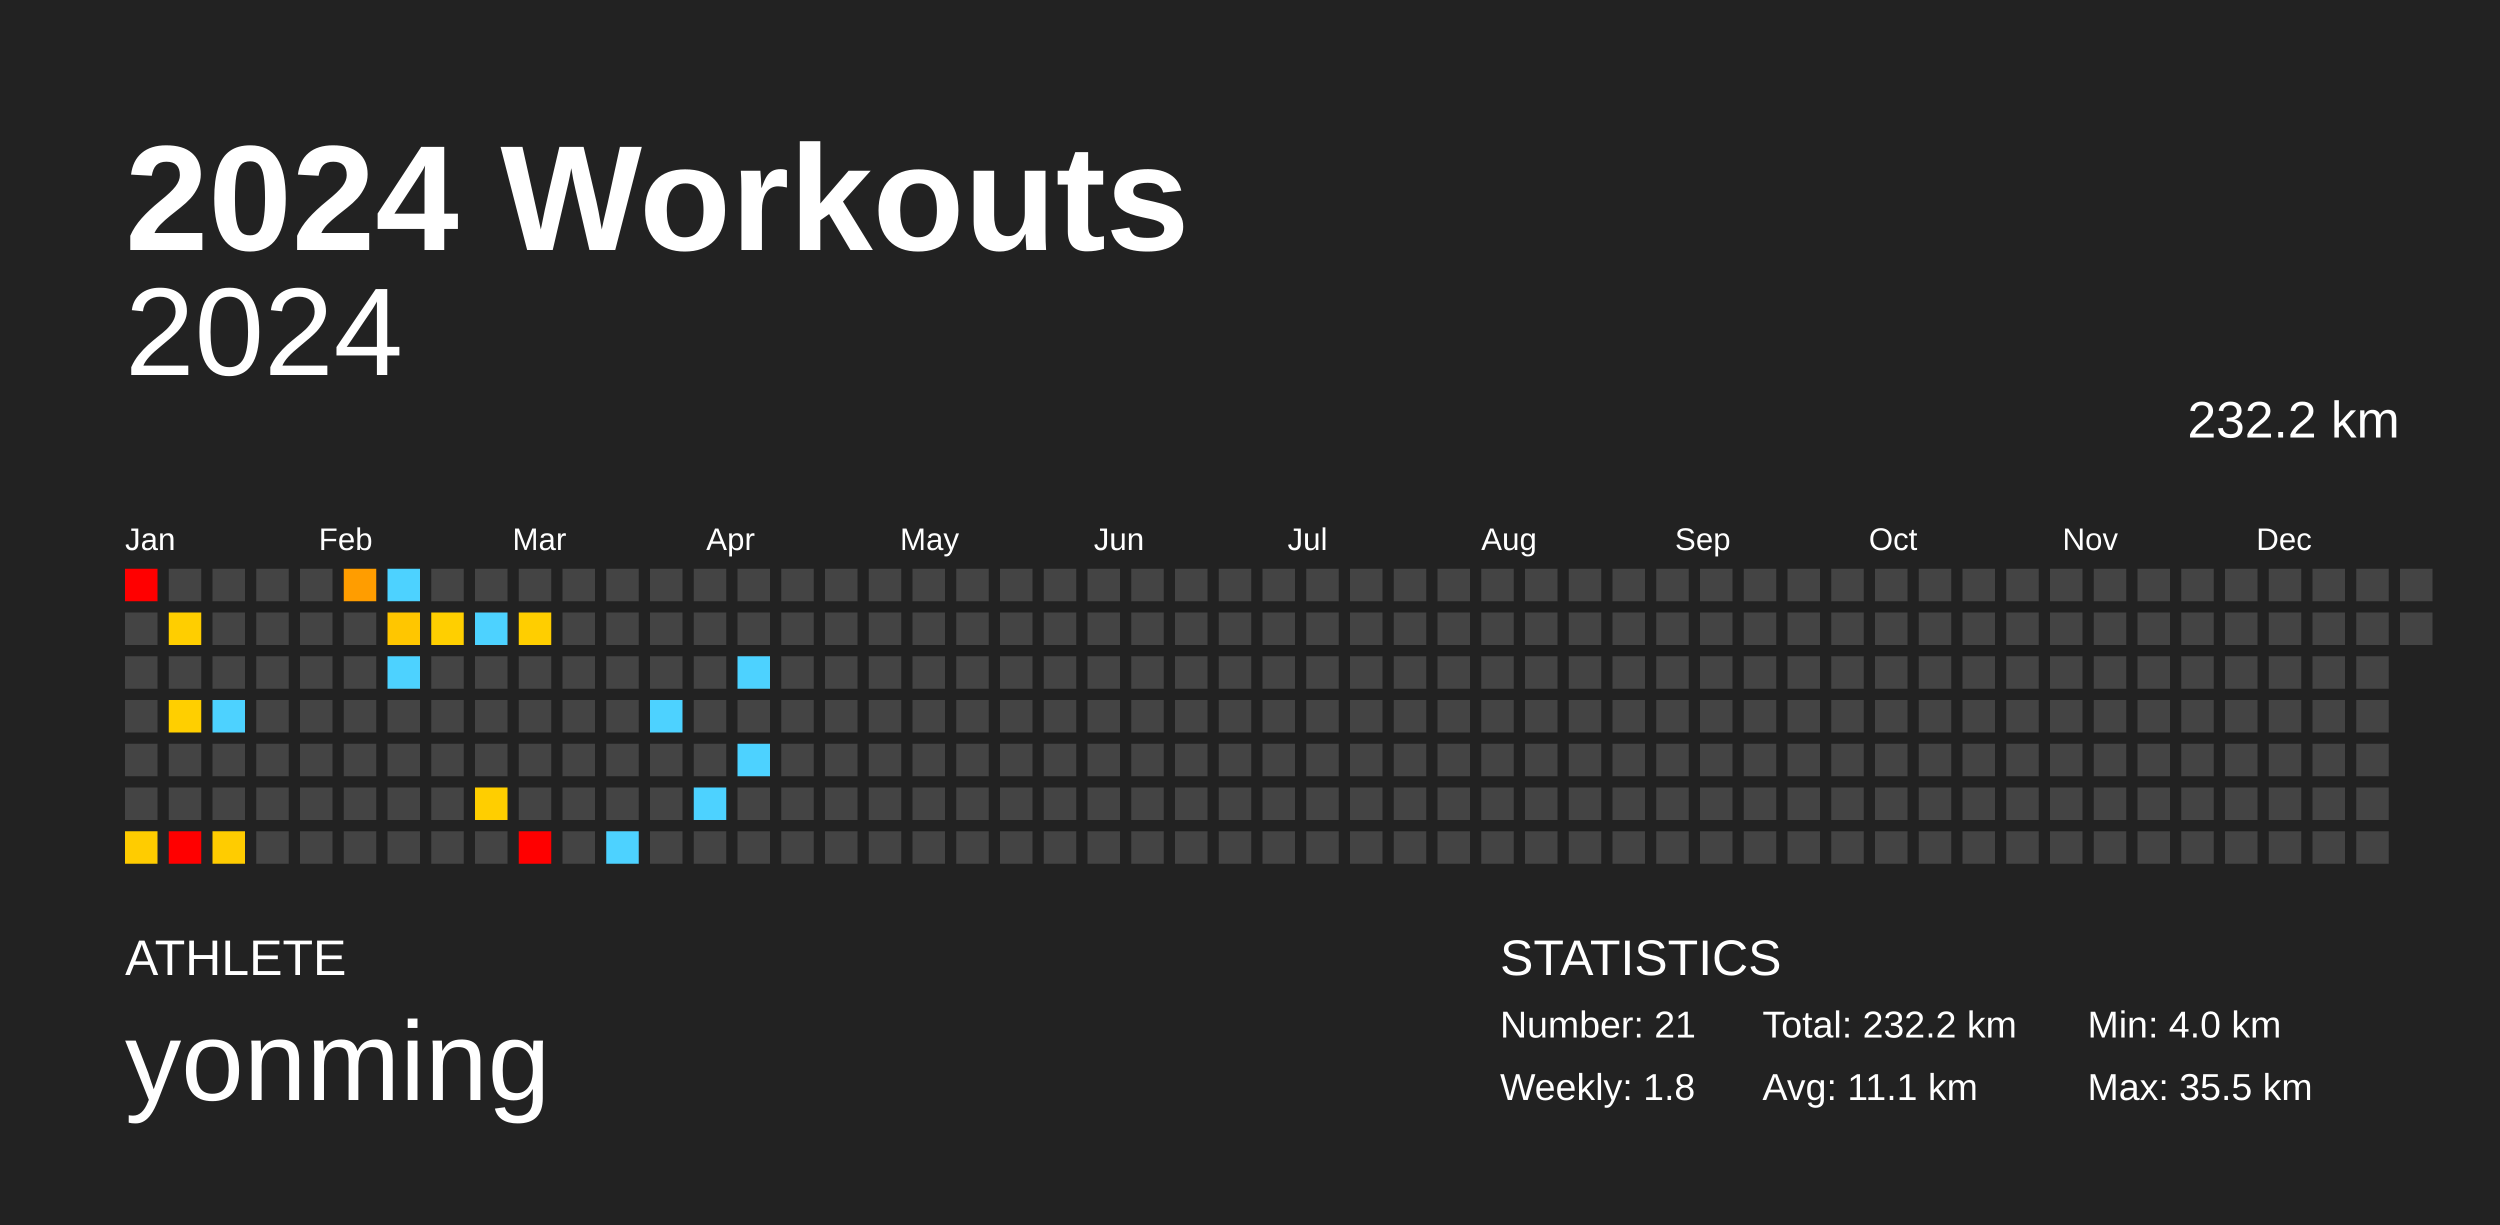
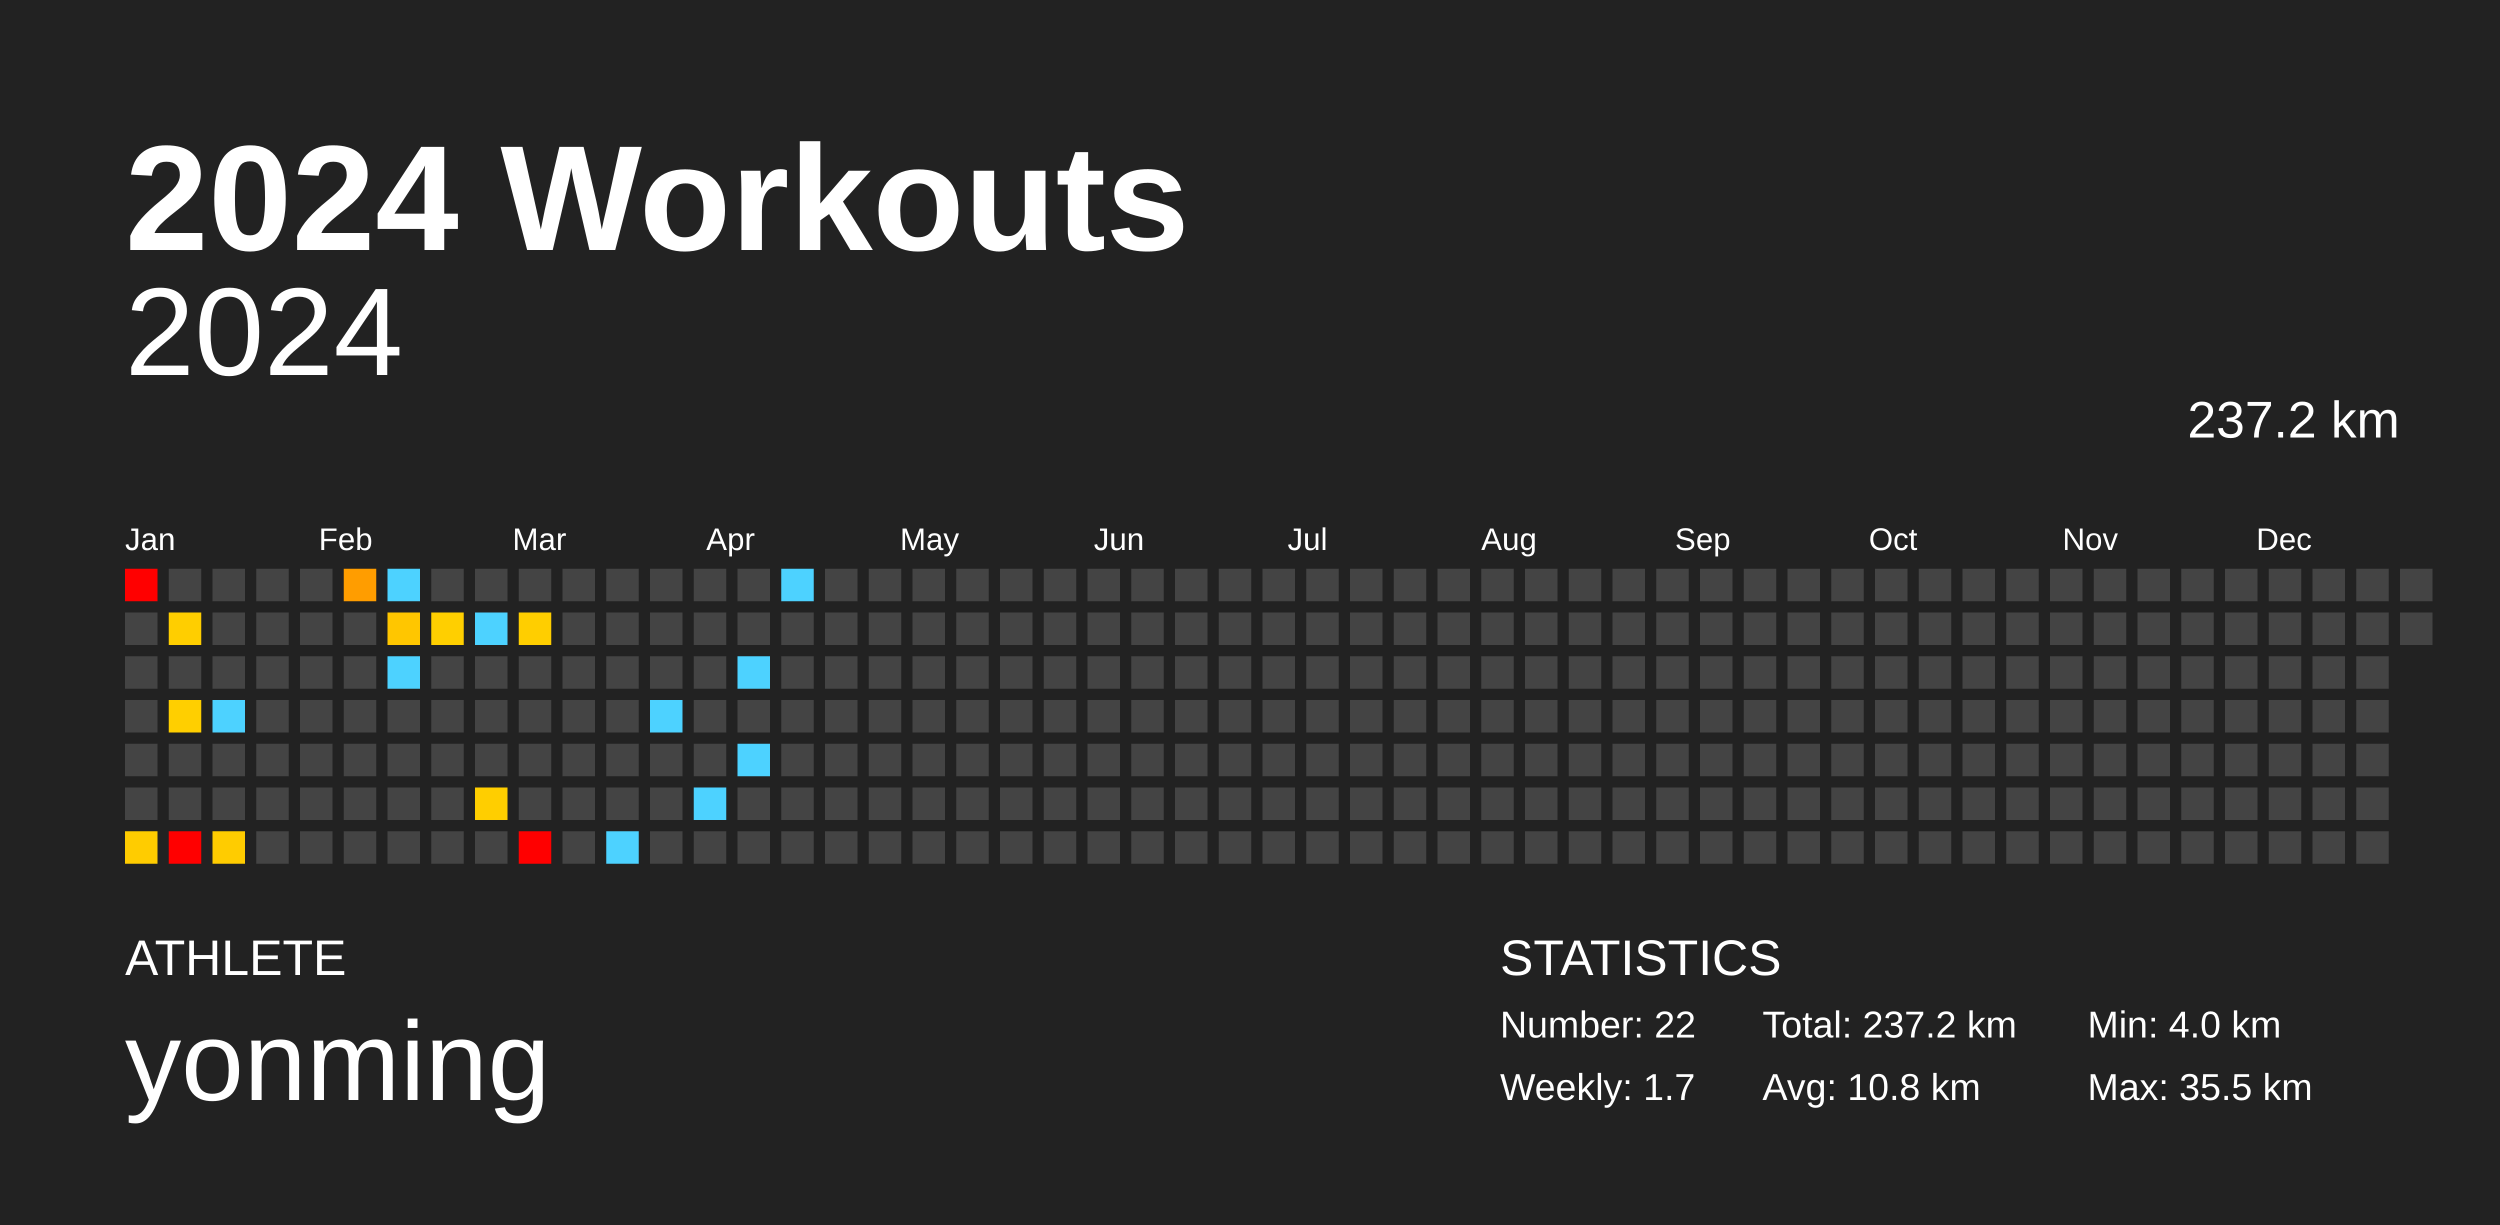
<svg xmlns="http://www.w3.org/2000/svg" baseProfile="full" height="98mm" version="1.1" viewBox="0,0,200,98" width="200mm">
  <defs />
  <rect fill="#222222" height="98" width="200" x="0" y="0" />
  <text fill="#FFFFFF" style="font-size:12px; font-family:Arial; font-weight:bold;" x="10" y="20">2024 Workouts</text>
  <text fill="#FFFFFF" style="font-size:4px; font-family:Arial" x="10" y="78">ATHLETE</text>
  <text fill="#FFFFFF" style="font-size:9px; font-family:Arial" x="10" y="88">yonming</text>
  <text fill="#FFFFFF" style="font-size:4px; font-family:Arial" x="120" y="78">STATISTICS</text>
-   <text fill="#FFFFFF" style="font-size:3px; font-family:Arial" x="120" y="83">Number: 21</text>
-   <text fill="#FFFFFF" style="font-size:3px; font-family:Arial" x="120" y="88">Weekly: 1.8</text>
-   <text fill="#FFFFFF" style="font-size:3px; font-family:Arial" x="141" y="83">Total: 232.2 km</text>
-   <text fill="#FFFFFF" style="font-size:3px; font-family:Arial" x="141" y="88">Avg: 11.1 km</text>
+   <text fill="#FFFFFF" style="font-size:3px; font-family:Arial" x="120" y="83">Number: 22</text>
+   <text fill="#FFFFFF" style="font-size:3px; font-family:Arial" x="120" y="88">Weekly: 1.7</text>
+   <text fill="#FFFFFF" style="font-size:3px; font-family:Arial" x="141" y="83">Total: 237.2 km</text>
+   <text fill="#FFFFFF" style="font-size:3px; font-family:Arial" x="141" y="88">Avg: 10.8 km</text>
  <text fill="#FFFFFF" style="font-size:3px; font-family:Arial" x="167" y="83">Min: 4.0 km</text>
  <text fill="#FFFFFF" style="font-size:3px; font-family:Arial" x="167" y="88">Max: 35.5 km</text>
  <text alignment-baseline="hanging" fill="#FFFFFF" style="font-size:10.0px; font-family:Arial;" x="10" y="30">2024</text>
-   <text alignment-baseline="hanging" fill="#FFFFFF" style="font-size:4.125px; font-family:Arial;" x="175" y="35">232.2 km</text>
+   <text alignment-baseline="hanging" fill="#FFFFFF" style="font-size:4.125px; font-family:Arial;" x="175" y="35">237.2 km</text>
  <text fill="#FFFFFF" style="font-size:2.5px; font-family:Arial" x="10.0" y="44">Jan</text>
  <text fill="#FFFFFF" style="font-size:2.5px; font-family:Arial" x="25.5" y="44">Feb</text>
  <text fill="#FFFFFF" style="font-size:2.5px; font-family:Arial" x="41.0" y="44">Mar</text>
  <text fill="#FFFFFF" style="font-size:2.5px; font-family:Arial" x="56.5" y="44">Apr</text>
  <text fill="#FFFFFF" style="font-size:2.5px; font-family:Arial" x="72.0" y="44">May</text>
  <text fill="#FFFFFF" style="font-size:2.5px; font-family:Arial" x="87.5" y="44">Jun</text>
  <text fill="#FFFFFF" style="font-size:2.5px; font-family:Arial" x="103.0" y="44">Jul</text>
  <text fill="#FFFFFF" style="font-size:2.5px; font-family:Arial" x="118.5" y="44">Aug</text>
  <text fill="#FFFFFF" style="font-size:2.5px; font-family:Arial" x="134.0" y="44">Sep</text>
  <text fill="#FFFFFF" style="font-size:2.5px; font-family:Arial" x="149.5" y="44">Oct</text>
  <text fill="#FFFFFF" style="font-size:2.5px; font-family:Arial" x="165.0" y="44">Nov</text>
  <text fill="#FFFFFF" style="font-size:2.5px; font-family:Arial" x="180.5" y="44">Dec</text>
  <rect fill="red" height="2.6" width="2.6" x="10.0" y="45.5" />
  <rect fill="#444444" height="2.6" width="2.6" x="10.0" y="49.0" />
  <rect fill="#444444" height="2.6" width="2.6" x="10.0" y="52.5" />
  <rect fill="#444444" height="2.6" width="2.6" x="10.0" y="56.0" />
  <rect fill="#444444" height="2.6" width="2.6" x="10.0" y="59.5" />
  <rect fill="#444444" height="2.6" width="2.6" x="10.0" y="63.0" />
  <rect fill="#ffcc00" height="2.6" width="2.6" x="10.0" y="66.5" />
  <rect fill="#444444" height="2.6" width="2.6" x="13.5" y="45.5" />
  <rect fill="#ffce00" height="2.6" width="2.6" x="13.5" y="49.0" />
  <rect fill="#444444" height="2.6" width="2.6" x="13.5" y="52.5" />
  <rect fill="#ffcf00" height="2.6" width="2.6" x="13.5" y="56.0" />
  <rect fill="#444444" height="2.6" width="2.6" x="13.5" y="59.5" />
  <rect fill="#444444" height="2.6" width="2.6" x="13.5" y="63.0" />
  <rect fill="red" height="2.6" width="2.6" x="13.5" y="66.5" />
  <rect fill="#444444" height="2.6" width="2.6" x="17.0" y="45.5" />
  <rect fill="#444444" height="2.6" width="2.6" x="17.0" y="49.0" />
  <rect fill="#444444" height="2.6" width="2.6" x="17.0" y="52.5" />
  <rect fill="#4dd2ff" height="2.6" width="2.6" x="17.0" y="56.0" />
  <rect fill="#444444" height="2.6" width="2.6" x="17.0" y="59.5" />
  <rect fill="#444444" height="2.6" width="2.6" x="17.0" y="63.0" />
  <rect fill="#ffcc00" height="2.6" width="2.6" x="17.0" y="66.5" />
  <rect fill="#444444" height="2.6" width="2.6" x="20.5" y="45.5" />
  <rect fill="#444444" height="2.6" width="2.6" x="20.5" y="49.0" />
  <rect fill="#444444" height="2.6" width="2.6" x="20.5" y="52.5" />
  <rect fill="#444444" height="2.6" width="2.6" x="20.5" y="56.0" />
  <rect fill="#444444" height="2.6" width="2.6" x="20.5" y="59.5" />
  <rect fill="#444444" height="2.6" width="2.6" x="20.5" y="63.0" />
  <rect fill="#444444" height="2.6" width="2.6" x="20.5" y="66.5" />
  <rect fill="#444444" height="2.6" width="2.6" x="24.0" y="45.5" />
  <rect fill="#444444" height="2.6" width="2.6" x="24.0" y="49.0" />
  <rect fill="#444444" height="2.6" width="2.6" x="24.0" y="52.5" />
  <rect fill="#444444" height="2.6" width="2.6" x="24.0" y="56.0" />
  <rect fill="#444444" height="2.6" width="2.6" x="24.0" y="59.5" />
  <rect fill="#444444" height="2.6" width="2.6" x="24.0" y="63.0" />
  <rect fill="#444444" height="2.6" width="2.6" x="24.0" y="66.5" />
  <rect fill="#ff9d00" height="2.6" width="2.6" x="27.5" y="45.5" />
  <rect fill="#444444" height="2.6" width="2.6" x="27.5" y="49.0" />
  <rect fill="#444444" height="2.6" width="2.6" x="27.5" y="52.5" />
  <rect fill="#444444" height="2.6" width="2.6" x="27.5" y="56.0" />
  <rect fill="#444444" height="2.6" width="2.6" x="27.5" y="59.5" />
  <rect fill="#444444" height="2.6" width="2.6" x="27.5" y="63.0" />
  <rect fill="#444444" height="2.6" width="2.6" x="27.5" y="66.5" />
  <rect fill="#4dd2ff" height="2.6" width="2.6" x="31.0" y="45.5" />
  <rect fill="#ffc600" height="2.6" width="2.6" x="31.0" y="49.0" />
  <rect fill="#4dd2ff" height="2.6" width="2.6" x="31.0" y="52.5" />
  <rect fill="#444444" height="2.6" width="2.6" x="31.0" y="56.0" />
  <rect fill="#444444" height="2.6" width="2.6" x="31.0" y="59.5" />
  <rect fill="#444444" height="2.6" width="2.6" x="31.0" y="63.0" />
  <rect fill="#444444" height="2.6" width="2.6" x="31.0" y="66.5" />
  <rect fill="#444444" height="2.6" width="2.6" x="34.5" y="45.5" />
  <rect fill="#ffcf00" height="2.6" width="2.6" x="34.5" y="49.0" />
  <rect fill="#444444" height="2.6" width="2.6" x="34.5" y="52.5" />
  <rect fill="#444444" height="2.6" width="2.6" x="34.5" y="56.0" />
  <rect fill="#444444" height="2.6" width="2.6" x="34.5" y="59.5" />
  <rect fill="#444444" height="2.6" width="2.6" x="34.5" y="63.0" />
  <rect fill="#444444" height="2.6" width="2.6" x="34.5" y="66.5" />
  <rect fill="#444444" height="2.6" width="2.6" x="38.0" y="45.5" />
  <rect fill="#4dd2ff" height="2.6" width="2.6" x="38.0" y="49.0" />
  <rect fill="#444444" height="2.6" width="2.6" x="38.0" y="52.5" />
  <rect fill="#444444" height="2.6" width="2.6" x="38.0" y="56.0" />
  <rect fill="#444444" height="2.6" width="2.6" x="38.0" y="59.5" />
  <rect fill="#ffce00" height="2.6" width="2.6" x="38.0" y="63.0" />
  <rect fill="#444444" height="2.6" width="2.6" x="38.0" y="66.5" />
  <rect fill="#444444" height="2.6" width="2.6" x="41.5" y="45.5" />
  <rect fill="#ffce00" height="2.6" width="2.6" x="41.5" y="49.0" />
  <rect fill="#444444" height="2.6" width="2.6" x="41.5" y="52.5" />
  <rect fill="#444444" height="2.6" width="2.6" x="41.5" y="56.0" />
  <rect fill="#444444" height="2.6" width="2.6" x="41.5" y="59.5" />
  <rect fill="#444444" height="2.6" width="2.6" x="41.5" y="63.0" />
  <rect fill="red" height="2.6" width="2.6" x="41.5" y="66.5" />
  <rect fill="#444444" height="2.6" width="2.6" x="45.0" y="45.5" />
  <rect fill="#444444" height="2.6" width="2.6" x="45.0" y="49.0" />
  <rect fill="#444444" height="2.6" width="2.6" x="45.0" y="52.5" />
  <rect fill="#444444" height="2.6" width="2.6" x="45.0" y="56.0" />
  <rect fill="#444444" height="2.6" width="2.6" x="45.0" y="59.5" />
  <rect fill="#444444" height="2.6" width="2.6" x="45.0" y="63.0" />
  <rect fill="#444444" height="2.6" width="2.6" x="45.0" y="66.5" />
  <rect fill="#444444" height="2.6" width="2.6" x="48.5" y="45.5" />
  <rect fill="#444444" height="2.6" width="2.6" x="48.5" y="49.0" />
  <rect fill="#444444" height="2.6" width="2.6" x="48.5" y="52.5" />
  <rect fill="#444444" height="2.6" width="2.6" x="48.5" y="56.0" />
  <rect fill="#444444" height="2.6" width="2.6" x="48.5" y="59.5" />
  <rect fill="#444444" height="2.6" width="2.6" x="48.5" y="63.0" />
  <rect fill="#4dd2ff" height="2.6" width="2.6" x="48.5" y="66.5" />
  <rect fill="#444444" height="2.6" width="2.6" x="52.0" y="45.5" />
  <rect fill="#444444" height="2.6" width="2.6" x="52.0" y="49.0" />
  <rect fill="#444444" height="2.6" width="2.6" x="52.0" y="52.5" />
  <rect fill="#4dd2ff" height="2.6" width="2.6" x="52.0" y="56.0" />
  <rect fill="#444444" height="2.6" width="2.6" x="52.0" y="59.5" />
  <rect fill="#444444" height="2.6" width="2.6" x="52.0" y="63.0" />
  <rect fill="#444444" height="2.6" width="2.6" x="52.0" y="66.5" />
  <rect fill="#444444" height="2.6" width="2.6" x="55.5" y="45.5" />
  <rect fill="#444444" height="2.6" width="2.6" x="55.5" y="49.0" />
  <rect fill="#444444" height="2.6" width="2.6" x="55.5" y="52.5" />
  <rect fill="#444444" height="2.6" width="2.6" x="55.5" y="56.0" />
  <rect fill="#444444" height="2.6" width="2.6" x="55.5" y="59.5" />
  <rect fill="#4dd2ff" height="2.6" width="2.6" x="55.5" y="63.0" />
  <rect fill="#444444" height="2.6" width="2.6" x="55.5" y="66.5" />
  <rect fill="#444444" height="2.6" width="2.6" x="59.0" y="45.5" />
  <rect fill="#444444" height="2.6" width="2.6" x="59.0" y="49.0" />
  <rect fill="#4dd2ff" height="2.6" width="2.6" x="59.0" y="52.5" />
  <rect fill="#444444" height="2.6" width="2.6" x="59.0" y="56.0" />
  <rect fill="#4dd2ff" height="2.6" width="2.6" x="59.0" y="59.5" />
  <rect fill="#444444" height="2.6" width="2.6" x="59.0" y="63.0" />
  <rect fill="#444444" height="2.6" width="2.6" x="59.0" y="66.5" />
-   <rect fill="#444444" height="2.6" width="2.6" x="62.5" y="45.5" />
+   <rect fill="#4dd2ff" height="2.6" width="2.6" x="62.5" y="45.5" />
  <rect fill="#444444" height="2.6" width="2.6" x="62.5" y="49.0" />
  <rect fill="#444444" height="2.6" width="2.6" x="62.5" y="52.5" />
  <rect fill="#444444" height="2.6" width="2.6" x="62.5" y="56.0" />
  <rect fill="#444444" height="2.6" width="2.6" x="62.5" y="59.5" />
  <rect fill="#444444" height="2.6" width="2.6" x="62.5" y="63.0" />
  <rect fill="#444444" height="2.6" width="2.6" x="62.5" y="66.5" />
  <rect fill="#444444" height="2.6" width="2.6" x="66.0" y="45.5" />
  <rect fill="#444444" height="2.6" width="2.6" x="66.0" y="49.0" />
  <rect fill="#444444" height="2.6" width="2.6" x="66.0" y="52.5" />
  <rect fill="#444444" height="2.6" width="2.6" x="66.0" y="56.0" />
  <rect fill="#444444" height="2.6" width="2.6" x="66.0" y="59.5" />
  <rect fill="#444444" height="2.6" width="2.6" x="66.0" y="63.0" />
  <rect fill="#444444" height="2.6" width="2.6" x="66.0" y="66.5" />
  <rect fill="#444444" height="2.6" width="2.6" x="69.5" y="45.5" />
  <rect fill="#444444" height="2.6" width="2.6" x="69.5" y="49.0" />
  <rect fill="#444444" height="2.6" width="2.6" x="69.5" y="52.5" />
  <rect fill="#444444" height="2.6" width="2.6" x="69.5" y="56.0" />
  <rect fill="#444444" height="2.6" width="2.6" x="69.5" y="59.5" />
  <rect fill="#444444" height="2.6" width="2.6" x="69.5" y="63.0" />
  <rect fill="#444444" height="2.6" width="2.6" x="69.5" y="66.5" />
  <rect fill="#444444" height="2.6" width="2.6" x="73.0" y="45.5" />
  <rect fill="#444444" height="2.6" width="2.6" x="73.0" y="49.0" />
  <rect fill="#444444" height="2.6" width="2.6" x="73.0" y="52.5" />
  <rect fill="#444444" height="2.6" width="2.6" x="73.0" y="56.0" />
  <rect fill="#444444" height="2.6" width="2.6" x="73.0" y="59.5" />
  <rect fill="#444444" height="2.6" width="2.6" x="73.0" y="63.0" />
  <rect fill="#444444" height="2.6" width="2.6" x="73.0" y="66.5" />
  <rect fill="#444444" height="2.6" width="2.6" x="76.5" y="45.5" />
  <rect fill="#444444" height="2.6" width="2.6" x="76.5" y="49.0" />
  <rect fill="#444444" height="2.6" width="2.6" x="76.5" y="52.5" />
  <rect fill="#444444" height="2.6" width="2.6" x="76.5" y="56.0" />
  <rect fill="#444444" height="2.6" width="2.6" x="76.5" y="59.5" />
  <rect fill="#444444" height="2.6" width="2.6" x="76.5" y="63.0" />
  <rect fill="#444444" height="2.6" width="2.6" x="76.5" y="66.5" />
  <rect fill="#444444" height="2.6" width="2.6" x="80.0" y="45.5" />
  <rect fill="#444444" height="2.6" width="2.6" x="80.0" y="49.0" />
  <rect fill="#444444" height="2.6" width="2.6" x="80.0" y="52.5" />
  <rect fill="#444444" height="2.6" width="2.6" x="80.0" y="56.0" />
  <rect fill="#444444" height="2.6" width="2.6" x="80.0" y="59.5" />
  <rect fill="#444444" height="2.6" width="2.6" x="80.0" y="63.0" />
  <rect fill="#444444" height="2.6" width="2.6" x="80.0" y="66.5" />
  <rect fill="#444444" height="2.6" width="2.6" x="83.5" y="45.5" />
  <rect fill="#444444" height="2.6" width="2.6" x="83.5" y="49.0" />
  <rect fill="#444444" height="2.6" width="2.6" x="83.5" y="52.5" />
  <rect fill="#444444" height="2.6" width="2.6" x="83.5" y="56.0" />
  <rect fill="#444444" height="2.6" width="2.6" x="83.5" y="59.5" />
  <rect fill="#444444" height="2.6" width="2.6" x="83.5" y="63.0" />
  <rect fill="#444444" height="2.6" width="2.6" x="83.5" y="66.5" />
  <rect fill="#444444" height="2.6" width="2.6" x="87.0" y="45.5" />
  <rect fill="#444444" height="2.6" width="2.6" x="87.0" y="49.0" />
  <rect fill="#444444" height="2.6" width="2.6" x="87.0" y="52.5" />
  <rect fill="#444444" height="2.6" width="2.6" x="87.0" y="56.0" />
  <rect fill="#444444" height="2.6" width="2.6" x="87.0" y="59.5" />
  <rect fill="#444444" height="2.6" width="2.6" x="87.0" y="63.0" />
  <rect fill="#444444" height="2.6" width="2.6" x="87.0" y="66.5" />
  <rect fill="#444444" height="2.6" width="2.6" x="90.5" y="45.5" />
  <rect fill="#444444" height="2.6" width="2.6" x="90.5" y="49.0" />
  <rect fill="#444444" height="2.6" width="2.6" x="90.5" y="52.5" />
  <rect fill="#444444" height="2.6" width="2.6" x="90.5" y="56.0" />
  <rect fill="#444444" height="2.6" width="2.6" x="90.5" y="59.5" />
  <rect fill="#444444" height="2.6" width="2.6" x="90.5" y="63.0" />
  <rect fill="#444444" height="2.6" width="2.6" x="90.5" y="66.5" />
  <rect fill="#444444" height="2.6" width="2.6" x="94.0" y="45.5" />
  <rect fill="#444444" height="2.6" width="2.6" x="94.0" y="49.0" />
  <rect fill="#444444" height="2.6" width="2.6" x="94.0" y="52.5" />
  <rect fill="#444444" height="2.6" width="2.6" x="94.0" y="56.0" />
  <rect fill="#444444" height="2.6" width="2.6" x="94.0" y="59.5" />
  <rect fill="#444444" height="2.6" width="2.6" x="94.0" y="63.0" />
  <rect fill="#444444" height="2.6" width="2.6" x="94.0" y="66.5" />
  <rect fill="#444444" height="2.6" width="2.6" x="97.5" y="45.5" />
  <rect fill="#444444" height="2.6" width="2.6" x="97.5" y="49.0" />
  <rect fill="#444444" height="2.6" width="2.6" x="97.5" y="52.5" />
  <rect fill="#444444" height="2.6" width="2.6" x="97.5" y="56.0" />
  <rect fill="#444444" height="2.6" width="2.6" x="97.5" y="59.5" />
  <rect fill="#444444" height="2.6" width="2.6" x="97.5" y="63.0" />
  <rect fill="#444444" height="2.6" width="2.6" x="97.5" y="66.5" />
  <rect fill="#444444" height="2.6" width="2.6" x="101.0" y="45.5" />
  <rect fill="#444444" height="2.6" width="2.6" x="101.0" y="49.0" />
  <rect fill="#444444" height="2.6" width="2.6" x="101.0" y="52.5" />
  <rect fill="#444444" height="2.6" width="2.6" x="101.0" y="56.0" />
  <rect fill="#444444" height="2.6" width="2.6" x="101.0" y="59.5" />
  <rect fill="#444444" height="2.6" width="2.6" x="101.0" y="63.0" />
  <rect fill="#444444" height="2.6" width="2.6" x="101.0" y="66.5" />
  <rect fill="#444444" height="2.6" width="2.6" x="104.5" y="45.5" />
  <rect fill="#444444" height="2.6" width="2.6" x="104.5" y="49.0" />
  <rect fill="#444444" height="2.6" width="2.6" x="104.5" y="52.5" />
  <rect fill="#444444" height="2.6" width="2.6" x="104.5" y="56.0" />
  <rect fill="#444444" height="2.6" width="2.6" x="104.5" y="59.5" />
  <rect fill="#444444" height="2.6" width="2.6" x="104.5" y="63.0" />
  <rect fill="#444444" height="2.6" width="2.6" x="104.5" y="66.5" />
  <rect fill="#444444" height="2.6" width="2.6" x="108.0" y="45.5" />
  <rect fill="#444444" height="2.6" width="2.6" x="108.0" y="49.0" />
  <rect fill="#444444" height="2.6" width="2.6" x="108.0" y="52.5" />
  <rect fill="#444444" height="2.6" width="2.6" x="108.0" y="56.0" />
  <rect fill="#444444" height="2.6" width="2.6" x="108.0" y="59.5" />
  <rect fill="#444444" height="2.6" width="2.6" x="108.0" y="63.0" />
  <rect fill="#444444" height="2.6" width="2.6" x="108.0" y="66.5" />
  <rect fill="#444444" height="2.6" width="2.6" x="111.5" y="45.5" />
  <rect fill="#444444" height="2.6" width="2.6" x="111.5" y="49.0" />
  <rect fill="#444444" height="2.6" width="2.6" x="111.5" y="52.5" />
  <rect fill="#444444" height="2.6" width="2.6" x="111.5" y="56.0" />
  <rect fill="#444444" height="2.6" width="2.6" x="111.5" y="59.5" />
  <rect fill="#444444" height="2.6" width="2.6" x="111.5" y="63.0" />
  <rect fill="#444444" height="2.6" width="2.6" x="111.5" y="66.5" />
  <rect fill="#444444" height="2.6" width="2.6" x="115.0" y="45.5" />
  <rect fill="#444444" height="2.6" width="2.6" x="115.0" y="49.0" />
  <rect fill="#444444" height="2.6" width="2.6" x="115.0" y="52.5" />
  <rect fill="#444444" height="2.6" width="2.6" x="115.0" y="56.0" />
  <rect fill="#444444" height="2.6" width="2.6" x="115.0" y="59.5" />
  <rect fill="#444444" height="2.6" width="2.6" x="115.0" y="63.0" />
  <rect fill="#444444" height="2.6" width="2.6" x="115.0" y="66.5" />
  <rect fill="#444444" height="2.6" width="2.6" x="118.5" y="45.5" />
  <rect fill="#444444" height="2.6" width="2.6" x="118.5" y="49.0" />
  <rect fill="#444444" height="2.6" width="2.6" x="118.5" y="52.5" />
  <rect fill="#444444" height="2.6" width="2.6" x="118.5" y="56.0" />
  <rect fill="#444444" height="2.6" width="2.6" x="118.5" y="59.5" />
  <rect fill="#444444" height="2.6" width="2.6" x="118.5" y="63.0" />
  <rect fill="#444444" height="2.6" width="2.6" x="118.5" y="66.5" />
  <rect fill="#444444" height="2.6" width="2.6" x="122.0" y="45.5" />
  <rect fill="#444444" height="2.6" width="2.6" x="122.0" y="49.0" />
  <rect fill="#444444" height="2.6" width="2.6" x="122.0" y="52.5" />
  <rect fill="#444444" height="2.6" width="2.6" x="122.0" y="56.0" />
  <rect fill="#444444" height="2.6" width="2.6" x="122.0" y="59.5" />
  <rect fill="#444444" height="2.6" width="2.6" x="122.0" y="63.0" />
  <rect fill="#444444" height="2.6" width="2.6" x="122.0" y="66.5" />
  <rect fill="#444444" height="2.6" width="2.6" x="125.5" y="45.5" />
  <rect fill="#444444" height="2.6" width="2.6" x="125.5" y="49.0" />
  <rect fill="#444444" height="2.6" width="2.6" x="125.5" y="52.5" />
  <rect fill="#444444" height="2.6" width="2.6" x="125.5" y="56.0" />
  <rect fill="#444444" height="2.6" width="2.6" x="125.5" y="59.5" />
  <rect fill="#444444" height="2.6" width="2.6" x="125.5" y="63.0" />
  <rect fill="#444444" height="2.6" width="2.6" x="125.5" y="66.5" />
  <rect fill="#444444" height="2.6" width="2.6" x="129.0" y="45.5" />
  <rect fill="#444444" height="2.6" width="2.6" x="129.0" y="49.0" />
  <rect fill="#444444" height="2.6" width="2.6" x="129.0" y="52.5" />
  <rect fill="#444444" height="2.6" width="2.6" x="129.0" y="56.0" />
  <rect fill="#444444" height="2.6" width="2.6" x="129.0" y="59.5" />
  <rect fill="#444444" height="2.6" width="2.6" x="129.0" y="63.0" />
  <rect fill="#444444" height="2.6" width="2.6" x="129.0" y="66.5" />
  <rect fill="#444444" height="2.6" width="2.6" x="132.5" y="45.5" />
  <rect fill="#444444" height="2.6" width="2.6" x="132.5" y="49.0" />
  <rect fill="#444444" height="2.6" width="2.6" x="132.5" y="52.5" />
  <rect fill="#444444" height="2.6" width="2.6" x="132.5" y="56.0" />
  <rect fill="#444444" height="2.6" width="2.6" x="132.5" y="59.5" />
  <rect fill="#444444" height="2.6" width="2.6" x="132.5" y="63.0" />
  <rect fill="#444444" height="2.6" width="2.6" x="132.5" y="66.5" />
  <rect fill="#444444" height="2.6" width="2.6" x="136.0" y="45.5" />
  <rect fill="#444444" height="2.6" width="2.6" x="136.0" y="49.0" />
  <rect fill="#444444" height="2.6" width="2.6" x="136.0" y="52.5" />
  <rect fill="#444444" height="2.6" width="2.6" x="136.0" y="56.0" />
  <rect fill="#444444" height="2.6" width="2.6" x="136.0" y="59.5" />
  <rect fill="#444444" height="2.6" width="2.6" x="136.0" y="63.0" />
  <rect fill="#444444" height="2.6" width="2.6" x="136.0" y="66.5" />
  <rect fill="#444444" height="2.6" width="2.6" x="139.5" y="45.5" />
  <rect fill="#444444" height="2.6" width="2.6" x="139.5" y="49.0" />
  <rect fill="#444444" height="2.6" width="2.6" x="139.5" y="52.5" />
  <rect fill="#444444" height="2.6" width="2.6" x="139.5" y="56.0" />
  <rect fill="#444444" height="2.6" width="2.6" x="139.5" y="59.5" />
  <rect fill="#444444" height="2.6" width="2.6" x="139.5" y="63.0" />
  <rect fill="#444444" height="2.6" width="2.6" x="139.5" y="66.5" />
  <rect fill="#444444" height="2.6" width="2.6" x="143.0" y="45.5" />
  <rect fill="#444444" height="2.6" width="2.6" x="143.0" y="49.0" />
  <rect fill="#444444" height="2.6" width="2.6" x="143.0" y="52.5" />
  <rect fill="#444444" height="2.6" width="2.6" x="143.0" y="56.0" />
  <rect fill="#444444" height="2.6" width="2.6" x="143.0" y="59.5" />
  <rect fill="#444444" height="2.6" width="2.6" x="143.0" y="63.0" />
  <rect fill="#444444" height="2.6" width="2.6" x="143.0" y="66.5" />
  <rect fill="#444444" height="2.6" width="2.6" x="146.5" y="45.5" />
  <rect fill="#444444" height="2.6" width="2.6" x="146.5" y="49.0" />
  <rect fill="#444444" height="2.6" width="2.6" x="146.5" y="52.5" />
  <rect fill="#444444" height="2.6" width="2.6" x="146.5" y="56.0" />
  <rect fill="#444444" height="2.6" width="2.6" x="146.5" y="59.5" />
  <rect fill="#444444" height="2.6" width="2.6" x="146.5" y="63.0" />
  <rect fill="#444444" height="2.6" width="2.6" x="146.5" y="66.5" />
  <rect fill="#444444" height="2.6" width="2.6" x="150.0" y="45.5" />
  <rect fill="#444444" height="2.6" width="2.6" x="150.0" y="49.0" />
  <rect fill="#444444" height="2.6" width="2.6" x="150.0" y="52.5" />
  <rect fill="#444444" height="2.6" width="2.6" x="150.0" y="56.0" />
  <rect fill="#444444" height="2.6" width="2.6" x="150.0" y="59.5" />
  <rect fill="#444444" height="2.6" width="2.6" x="150.0" y="63.0" />
  <rect fill="#444444" height="2.6" width="2.6" x="150.0" y="66.5" />
  <rect fill="#444444" height="2.6" width="2.6" x="153.5" y="45.5" />
  <rect fill="#444444" height="2.6" width="2.6" x="153.5" y="49.0" />
  <rect fill="#444444" height="2.6" width="2.6" x="153.5" y="52.5" />
  <rect fill="#444444" height="2.6" width="2.6" x="153.5" y="56.0" />
  <rect fill="#444444" height="2.6" width="2.6" x="153.5" y="59.5" />
  <rect fill="#444444" height="2.6" width="2.6" x="153.5" y="63.0" />
  <rect fill="#444444" height="2.6" width="2.6" x="153.5" y="66.5" />
  <rect fill="#444444" height="2.6" width="2.6" x="157.0" y="45.5" />
  <rect fill="#444444" height="2.6" width="2.6" x="157.0" y="49.0" />
  <rect fill="#444444" height="2.6" width="2.6" x="157.0" y="52.5" />
  <rect fill="#444444" height="2.6" width="2.6" x="157.0" y="56.0" />
  <rect fill="#444444" height="2.6" width="2.6" x="157.0" y="59.5" />
  <rect fill="#444444" height="2.6" width="2.6" x="157.0" y="63.0" />
  <rect fill="#444444" height="2.6" width="2.6" x="157.0" y="66.5" />
  <rect fill="#444444" height="2.6" width="2.6" x="160.5" y="45.5" />
  <rect fill="#444444" height="2.6" width="2.6" x="160.5" y="49.0" />
  <rect fill="#444444" height="2.6" width="2.6" x="160.5" y="52.5" />
  <rect fill="#444444" height="2.6" width="2.6" x="160.5" y="56.0" />
  <rect fill="#444444" height="2.6" width="2.6" x="160.5" y="59.5" />
  <rect fill="#444444" height="2.6" width="2.6" x="160.5" y="63.0" />
  <rect fill="#444444" height="2.6" width="2.6" x="160.5" y="66.5" />
  <rect fill="#444444" height="2.6" width="2.6" x="164.0" y="45.5" />
  <rect fill="#444444" height="2.6" width="2.6" x="164.0" y="49.0" />
  <rect fill="#444444" height="2.6" width="2.6" x="164.0" y="52.5" />
  <rect fill="#444444" height="2.6" width="2.6" x="164.0" y="56.0" />
  <rect fill="#444444" height="2.6" width="2.6" x="164.0" y="59.5" />
  <rect fill="#444444" height="2.6" width="2.6" x="164.0" y="63.0" />
  <rect fill="#444444" height="2.6" width="2.6" x="164.0" y="66.5" />
  <rect fill="#444444" height="2.6" width="2.6" x="167.5" y="45.5" />
  <rect fill="#444444" height="2.6" width="2.6" x="167.5" y="49.0" />
  <rect fill="#444444" height="2.6" width="2.6" x="167.5" y="52.5" />
  <rect fill="#444444" height="2.6" width="2.6" x="167.5" y="56.0" />
  <rect fill="#444444" height="2.6" width="2.6" x="167.5" y="59.5" />
  <rect fill="#444444" height="2.6" width="2.6" x="167.5" y="63.0" />
  <rect fill="#444444" height="2.6" width="2.6" x="167.5" y="66.5" />
  <rect fill="#444444" height="2.6" width="2.6" x="171.0" y="45.5" />
  <rect fill="#444444" height="2.6" width="2.6" x="171.0" y="49.0" />
  <rect fill="#444444" height="2.6" width="2.6" x="171.0" y="52.5" />
  <rect fill="#444444" height="2.6" width="2.6" x="171.0" y="56.0" />
  <rect fill="#444444" height="2.6" width="2.6" x="171.0" y="59.5" />
  <rect fill="#444444" height="2.6" width="2.6" x="171.0" y="63.0" />
  <rect fill="#444444" height="2.6" width="2.6" x="171.0" y="66.5" />
  <rect fill="#444444" height="2.6" width="2.6" x="174.5" y="45.5" />
  <rect fill="#444444" height="2.6" width="2.6" x="174.5" y="49.0" />
  <rect fill="#444444" height="2.6" width="2.6" x="174.5" y="52.5" />
  <rect fill="#444444" height="2.6" width="2.6" x="174.5" y="56.0" />
  <rect fill="#444444" height="2.6" width="2.6" x="174.5" y="59.5" />
  <rect fill="#444444" height="2.6" width="2.6" x="174.5" y="63.0" />
  <rect fill="#444444" height="2.6" width="2.6" x="174.5" y="66.5" />
  <rect fill="#444444" height="2.6" width="2.6" x="178.0" y="45.5" />
  <rect fill="#444444" height="2.6" width="2.6" x="178.0" y="49.0" />
  <rect fill="#444444" height="2.6" width="2.6" x="178.0" y="52.5" />
  <rect fill="#444444" height="2.6" width="2.6" x="178.0" y="56.0" />
  <rect fill="#444444" height="2.6" width="2.6" x="178.0" y="59.5" />
  <rect fill="#444444" height="2.6" width="2.6" x="178.0" y="63.0" />
  <rect fill="#444444" height="2.6" width="2.6" x="178.0" y="66.5" />
  <rect fill="#444444" height="2.6" width="2.6" x="181.5" y="45.5" />
  <rect fill="#444444" height="2.6" width="2.6" x="181.5" y="49.0" />
  <rect fill="#444444" height="2.6" width="2.6" x="181.5" y="52.5" />
  <rect fill="#444444" height="2.6" width="2.6" x="181.5" y="56.0" />
  <rect fill="#444444" height="2.6" width="2.6" x="181.5" y="59.5" />
  <rect fill="#444444" height="2.6" width="2.6" x="181.5" y="63.0" />
  <rect fill="#444444" height="2.6" width="2.6" x="181.5" y="66.5" />
  <rect fill="#444444" height="2.6" width="2.6" x="185.0" y="45.5" />
  <rect fill="#444444" height="2.6" width="2.6" x="185.0" y="49.0" />
  <rect fill="#444444" height="2.6" width="2.6" x="185.0" y="52.5" />
  <rect fill="#444444" height="2.6" width="2.6" x="185.0" y="56.0" />
  <rect fill="#444444" height="2.6" width="2.6" x="185.0" y="59.5" />
  <rect fill="#444444" height="2.6" width="2.6" x="185.0" y="63.0" />
  <rect fill="#444444" height="2.6" width="2.6" x="185.0" y="66.5" />
  <rect fill="#444444" height="2.6" width="2.6" x="188.5" y="45.5" />
  <rect fill="#444444" height="2.6" width="2.6" x="188.5" y="49.0" />
  <rect fill="#444444" height="2.6" width="2.6" x="188.5" y="52.5" />
  <rect fill="#444444" height="2.6" width="2.6" x="188.5" y="56.0" />
  <rect fill="#444444" height="2.6" width="2.6" x="188.5" y="59.5" />
  <rect fill="#444444" height="2.6" width="2.6" x="188.5" y="63.0" />
  <rect fill="#444444" height="2.6" width="2.6" x="188.5" y="66.5" />
  <rect fill="#444444" height="2.6" width="2.6" x="192.0" y="45.5" />
  <rect fill="#444444" height="2.6" width="2.6" x="192.0" y="49.0" />
</svg>
